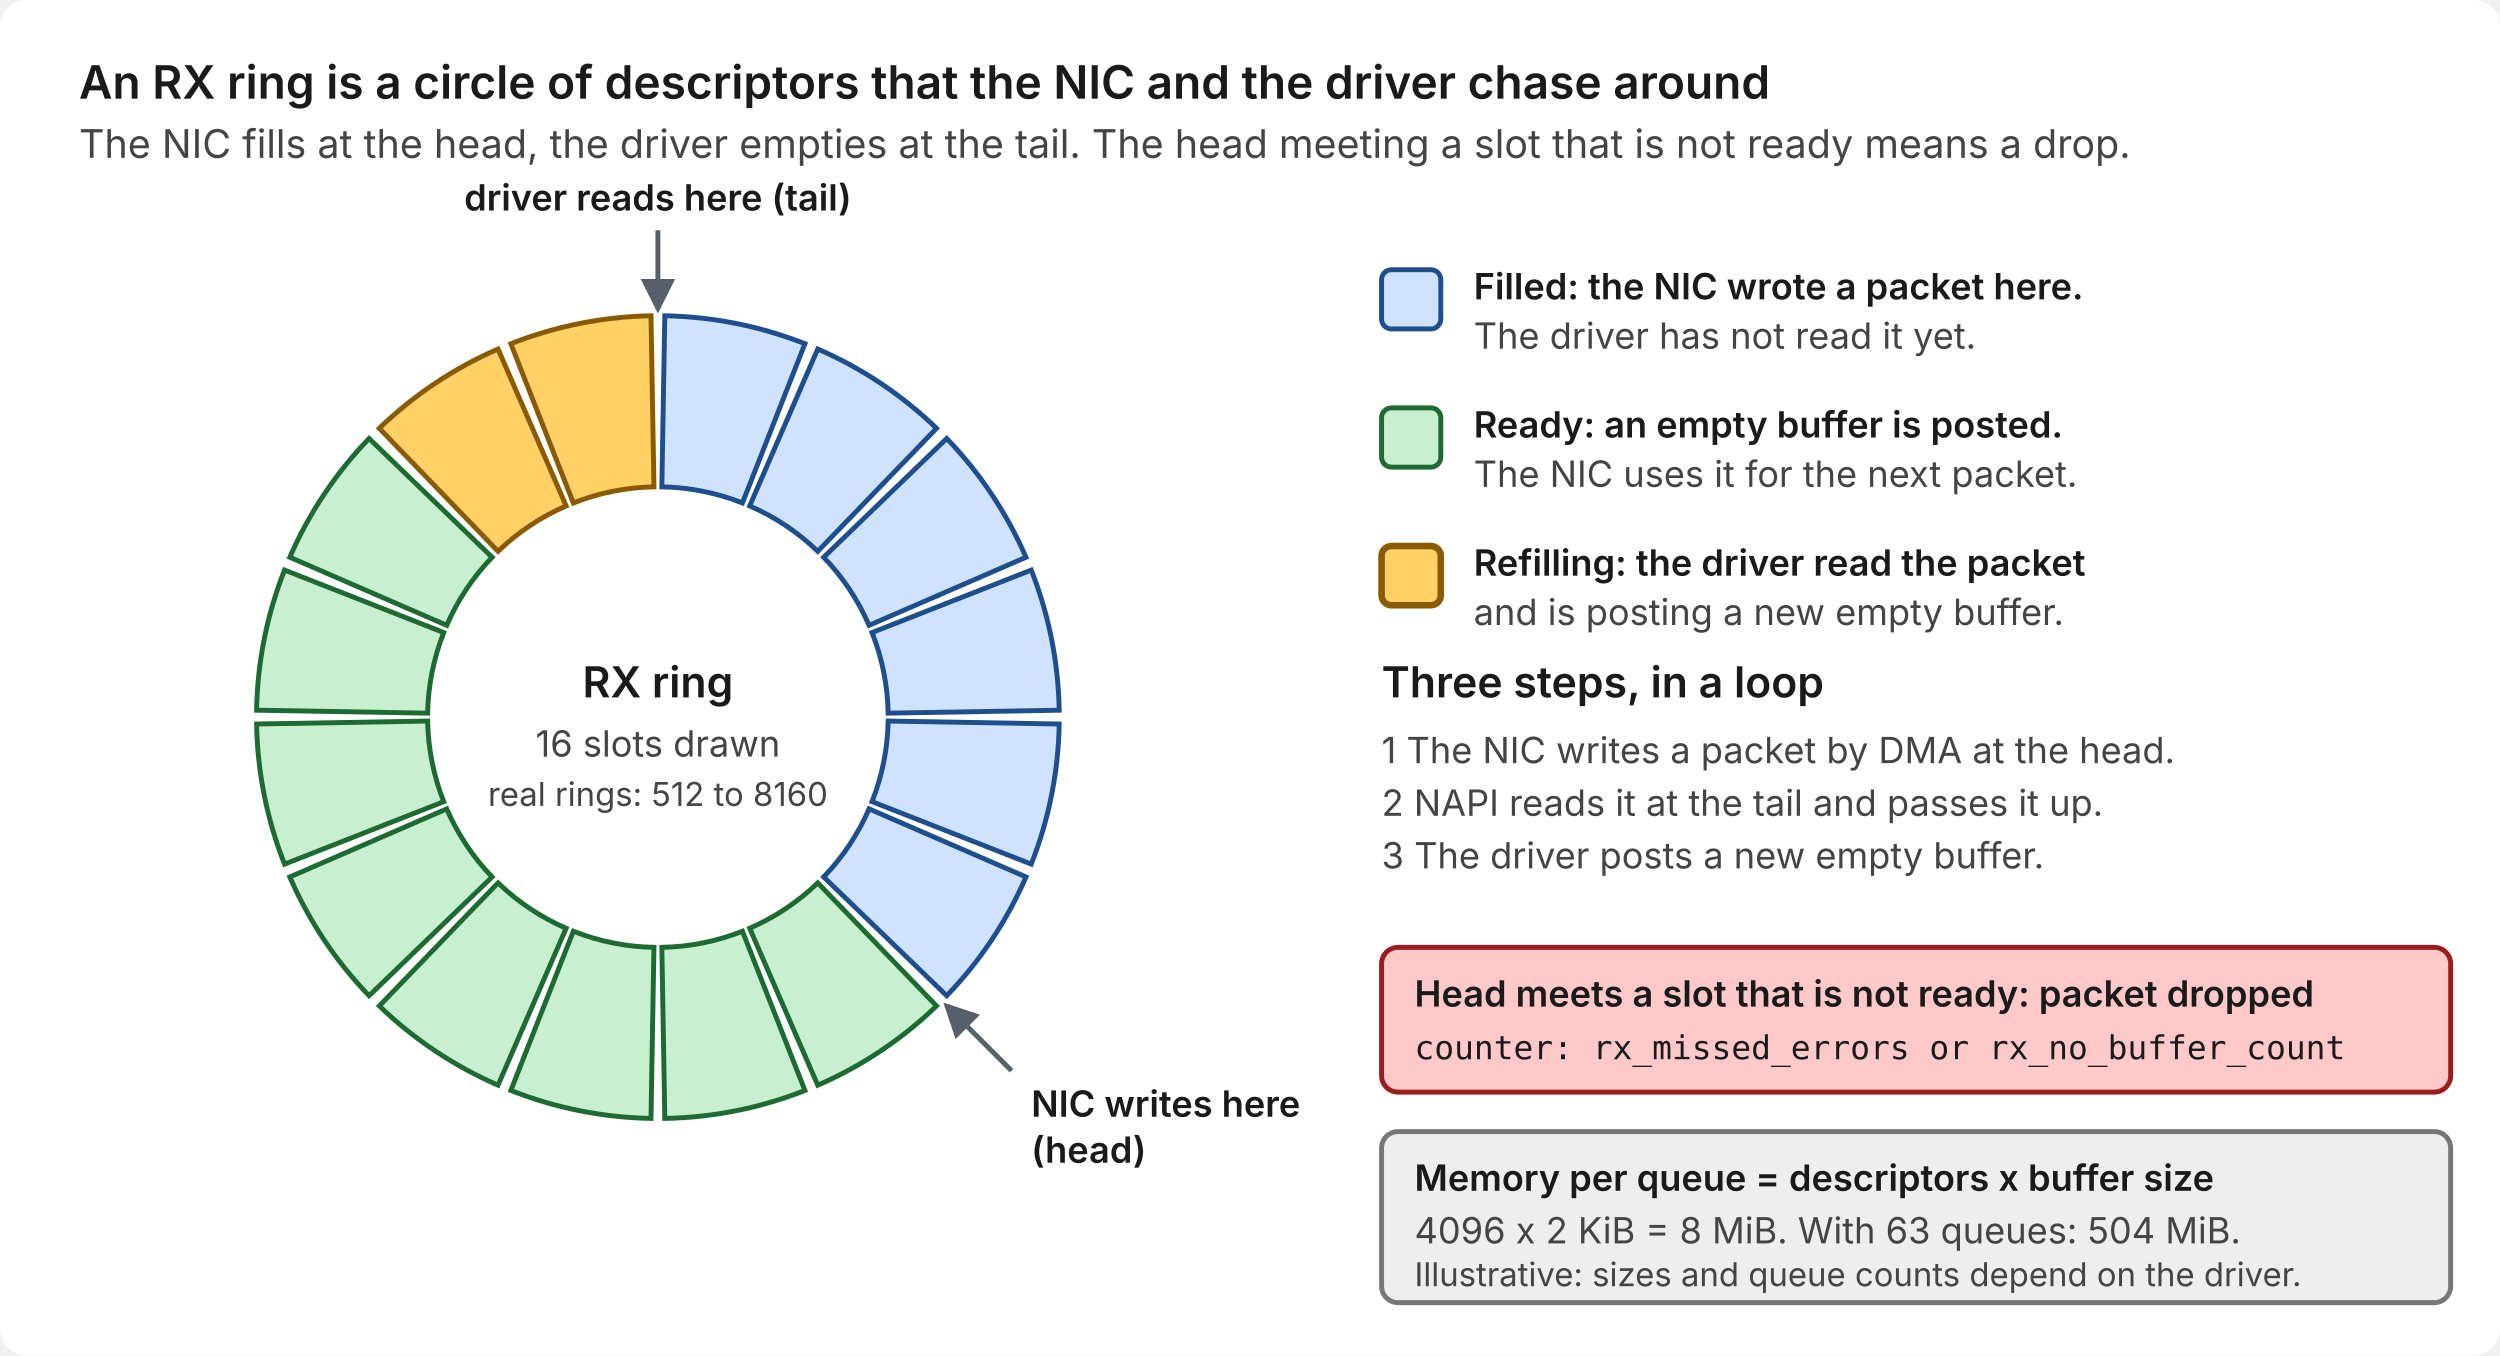
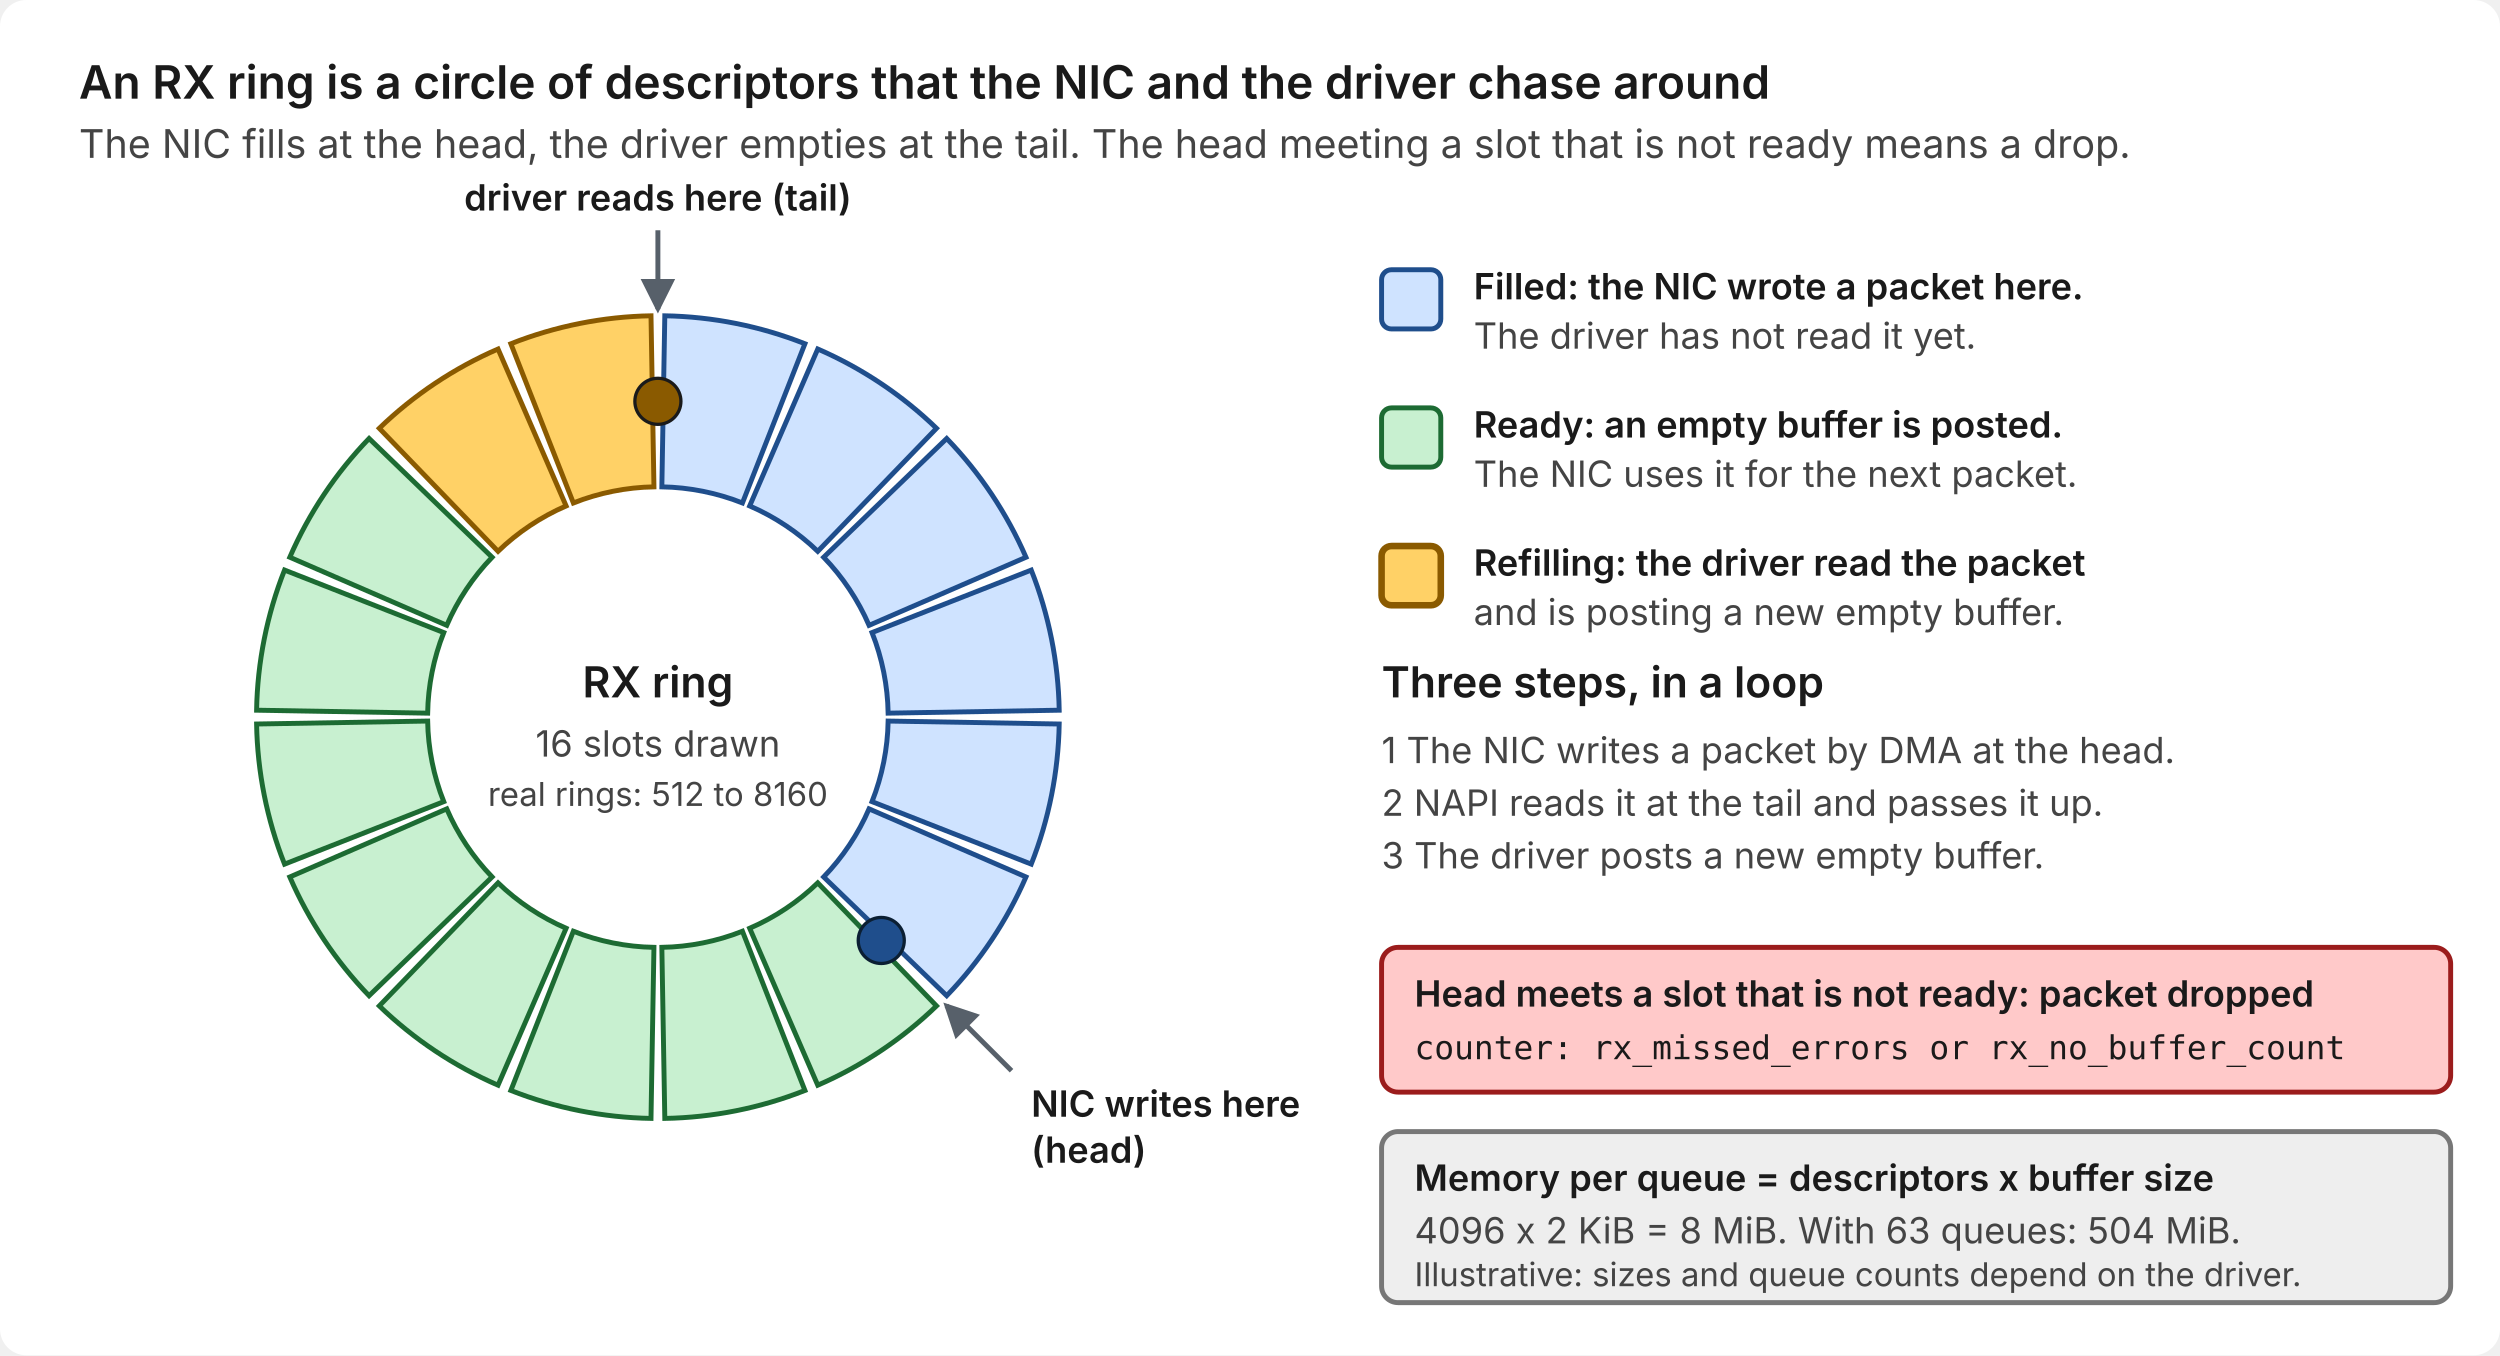
<svg xmlns="http://www.w3.org/2000/svg" viewBox="0 0 760 412" width="760" height="412" role="img" aria-labelledby="t d">
  <style>
  .bg { fill: #ffffff; }
  .lane { fill: #f6f8fa; stroke: #d0d7de; }
  .box { fill: #cfe3ff; stroke: #1f4e8c; stroke-width: 1.5; }
  .app { fill: #c8f0d0; stroke: #1d6b33; stroke-width: 1.5; }
  .wait { fill: #ffc9c9; stroke: #9b1c1c; stroke-width: 1.5; }
  .mut { fill: #eeeeee; stroke: #777777; stroke-width: 1.5; }
  .foc { fill: #ffd166; stroke: #8a5a00; stroke-width: 2; }
  .dash { fill: #ffffff; stroke: #777777; stroke-width: 1.5; stroke-dasharray: 5 3; }
  .cap { font: 600 14px system-ui, -apple-system, "Segoe UI", sans-serif; fill: #1a1a1a; }
  .lbl { font: 600 13px system-ui, -apple-system, "Segoe UI", sans-serif; fill: #1a1a1a; }
  .sub { font: 12px system-ui, -apple-system, "Segoe UI", sans-serif; fill: #444444; }
  .sm { font: 11px system-ui, -apple-system, "Segoe UI", sans-serif; fill: #444444; }
  .smb { font: 600 11px system-ui, -apple-system, "Segoe UI", sans-serif; fill: #1a1a1a; }
  .tiny { font: 10px system-ui, -apple-system, "Segoe UI", sans-serif; fill: #444444; }
  .mono { font: 10px ui-monospace, SFMono-Regular, Menlo, Consolas, monospace; fill: #1a1a1a; }
  .monob { font: 600 10px ui-monospace, SFMono-Regular, Menlo, Consolas, monospace; fill: #1a1a1a; }
  .axis { font: 11px system-ui, -apple-system, "Segoe UI", sans-serif; fill: #57606a; }
  .redt { font: 700 11px system-ui, -apple-system, "Segoe UI", sans-serif; fill: #9b1c1c; }
  .grnt { font: 700 11px system-ui, -apple-system, "Segoe UI", sans-serif; fill: #1d6b33; }
  .tick { stroke: #8c959f; stroke-width: 1; }
  .arrow { stroke: #57606a; stroke-width: 1.5; fill: none; marker-end: url(#ah); }
  .arrowr { stroke: #9b1c1c; stroke-width: 1.5; fill: none; marker-end: url(#ahr); }
- .wedge { stroke-width: 1.5; }  @media (prefers-color-scheme: dark) {
+ .wedge { stroke-width: 1.5; }  .tk1 { fill: #1f4e8c; stroke: #0b1f33; stroke-width: 1; transform: translate(267.9px, 285.9px); animation: tk1 10s linear infinite; }
+   @keyframes tk1 { 0% { transform: translate(267.9px, 285.9px); } 0% { transform: translate(267.9px, 285.9px); } 4.16% { transform: translate(248px, 301.1px); } 8.34% { transform: translate(224.8px, 310.7px); } 12.5% { transform: translate(200px, 314px); } 16.66% { transform: translate(175.2px, 310.7px); } 20.84% { transform: translate(152px, 301.1px); } 25% { transform: translate(132.1px, 285.9px); } 29.16% { transform: translate(116.9px, 266px); } 33.34% { transform: translate(107.3px, 242.8px); } 37.5% { transform: translate(104px, 218px); } 41.66% { transform: translate(107.3px, 193.2px); } 45.84% { transform: translate(116.9px, 170px); } 50% { transform: translate(132.1px, 150.1px); } 54.16% { transform: translate(152px, 134.9px); } 58.34% { transform: translate(175.2px, 125.3px); } 62.5% { transform: translate(200px, 122px); } 66.66% { transform: translate(224.8px, 125.3px); } 70.84% { transform: translate(248px, 134.9px); } 75% { transform: translate(267.9px, 150.1px); } 79.16% { transform: translate(283.1px, 170px); } 83.34% { transform: translate(292.7px, 193.2px); } 87.5% { transform: translate(296px, 218px); } 91.66% { transform: translate(292.7px, 242.8px); } 95.84% { transform: translate(283.1px, 266px); } 100% { transform: translate(267.9px, 285.9px); } 100% { transform: translate(267.9px, 285.9px); } }
+   .tk2 { fill: #8a5a00; stroke: #1a1a1a; stroke-width: 1; transform: translate(200px, 122px); animation: tk2 10s linear infinite; }
+   @keyframes tk2 { 0% { transform: translate(200px, 122px); } 0% { transform: translate(200px, 122px); } 4.16% { transform: translate(224.8px, 125.3px); } 8.34% { transform: translate(248px, 134.9px); } 12.5% { transform: translate(267.9px, 150.1px); } 16.66% { transform: translate(283.1px, 170px); } 20.84% { transform: translate(292.7px, 193.2px); } 25% { transform: translate(296px, 218px); } 29.16% { transform: translate(292.7px, 242.8px); } 33.34% { transform: translate(283.1px, 266px); } 37.5% { transform: translate(267.9px, 285.9px); } 41.66% { transform: translate(248px, 301.1px); } 45.84% { transform: translate(224.8px, 310.7px); } 50% { transform: translate(200px, 314px); } 54.16% { transform: translate(175.2px, 310.7px); } 58.34% { transform: translate(152px, 301.1px); } 62.5% { transform: translate(132.1px, 285.9px); } 66.66% { transform: translate(116.9px, 266px); } 70.84% { transform: translate(107.3px, 242.8px); } 75% { transform: translate(104px, 218px); } 79.16% { transform: translate(107.3px, 193.2px); } 83.34% { transform: translate(116.9px, 170px); } 87.5% { transform: translate(132.1px, 150.1px); } 91.66% { transform: translate(152px, 134.9px); } 95.84% { transform: translate(175.2px, 125.3px); } 100% { transform: translate(200px, 122px); } 100% { transform: translate(200px, 122px); } }
+   @media (prefers-color-scheme: dark) {
    svg &gt; * { filter: invert(0.88) hue-rotate(180deg); }
+   }
+   @media (prefers-reduced-motion: reduce) {
+     .tk1, .tk2 { animation: none; }
  }
</style>
  <defs>
    <marker id="ah" viewBox="0 0 8 8" refX="7" refY="4" markerWidth="7" markerHeight="7" orient="auto">
      <path d="M0 0 L8 4 L0 8 z" fill="#57606a" />
    </marker>
    <marker id="ahr" viewBox="0 0 8 8" refX="7" refY="4" markerWidth="7" markerHeight="7" orient="auto">
      <path d="M0 0 L8 4 L0 8 z" fill="#9b1c1c" />
    </marker>
  </defs>
  <rect class="bg" x="0" y="0" width="760" height="412" rx="8" />
  <text class="cap" x="24" y="30">An RX ring is a circle of descriptors that the NIC and the driver chase around</text>
  <text class="sub" x="24" y="48">The NIC fills at the head, the driver empties at the tail. The head meeting a slot that is not ready means a drop.</text>
  <path class="wedge" d="M202.1 96.0 A122 122 0 0 1 244.7 104.5 L225.7 152.9 A70 70 0 0 0 201.2 148.0 Z" fill="#cfe3ff" stroke="#1f4e8c" />
  <path class="wedge" d="M248.6 106.1 A122 122 0 0 1 284.7 130.2 L248.6 167.6 A70 70 0 0 0 227.9 153.8 Z" fill="#cfe3ff" stroke="#1f4e8c" />
  <path class="wedge" d="M287.8 133.3 A122 122 0 0 1 311.9 169.4 L264.2 190.1 A70 70 0 0 0 250.4 169.4 Z" fill="#cfe3ff" stroke="#1f4e8c" />
  <path class="wedge" d="M313.5 173.3 A122 122 0 0 1 322.0 215.9 L270.0 216.8 A70 70 0 0 0 265.1 192.3 Z" fill="#cfe3ff" stroke="#1f4e8c" />
  <path class="wedge" d="M322.0 220.1 A122 122 0 0 1 313.5 262.7 L265.1 243.7 A70 70 0 0 0 270.0 219.2 Z" fill="#cfe3ff" stroke="#1f4e8c" />
  <path class="wedge" d="M311.9 266.6 A122 122 0 0 1 287.8 302.7 L250.4 266.6 A70 70 0 0 0 264.2 245.9 Z" fill="#cfe3ff" stroke="#1f4e8c" />
  <path class="wedge" d="M284.7 305.8 A122 122 0 0 1 248.6 329.9 L227.9 282.2 A70 70 0 0 0 248.6 268.4 Z" fill="#c8f0d0" stroke="#1d6b33" />
  <path class="wedge" d="M244.7 331.5 A122 122 0 0 1 202.1 340.0 L201.2 288.0 A70 70 0 0 0 225.7 283.1 Z" fill="#c8f0d0" stroke="#1d6b33" />
  <path class="wedge" d="M197.9 340.0 A122 122 0 0 1 155.3 331.5 L174.3 283.1 A70 70 0 0 0 198.8 288.0 Z" fill="#c8f0d0" stroke="#1d6b33" />
  <path class="wedge" d="M151.4 329.9 A122 122 0 0 1 115.3 305.8 L151.4 268.4 A70 70 0 0 0 172.1 282.2 Z" fill="#c8f0d0" stroke="#1d6b33" />
  <path class="wedge" d="M112.2 302.7 A122 122 0 0 1 88.1 266.6 L135.8 245.9 A70 70 0 0 0 149.6 266.6 Z" fill="#c8f0d0" stroke="#1d6b33" />
  <path class="wedge" d="M86.5 262.7 A122 122 0 0 1 78.0 220.1 L130.0 219.2 A70 70 0 0 0 134.9 243.7 Z" fill="#c8f0d0" stroke="#1d6b33" />
  <path class="wedge" d="M78.0 215.9 A122 122 0 0 1 86.5 173.3 L134.9 192.3 A70 70 0 0 0 130.0 216.8 Z" fill="#c8f0d0" stroke="#1d6b33" />
  <path class="wedge" d="M88.1 169.4 A122 122 0 0 1 112.2 133.3 L149.6 169.4 A70 70 0 0 0 135.8 190.1 Z" fill="#c8f0d0" stroke="#1d6b33" />
  <path class="wedge" d="M115.3 130.2 A122 122 0 0 1 151.4 106.1 L172.1 153.8 A70 70 0 0 0 151.4 167.6 Z" fill="#ffd166" stroke="#8a5a00" />
  <path class="wedge" d="M155.3 104.5 A122 122 0 0 1 197.9 96.0 L198.8 148.0 A70 70 0 0 0 174.3 152.9 Z" fill="#ffd166" stroke="#8a5a00" />
  <text class="lbl" x="200" y="212" text-anchor="middle">RX ring</text>
  <text class="sm" x="200" y="230" text-anchor="middle">16 slots drawn</text>
  <text class="tiny" x="200" y="245" text-anchor="middle">real rings: 512 to 8160</text>
  <path class="arrow" d="M200.0 70.0 L200.0 94.0" />
  <text class="smb" x="200" y="64" text-anchor="middle">driver reads here (tail)</text>
  <path class="arrow" d="M307.5 325.5 L287.7 305.7" />
  <text class="smb" x="313.48" y="339.48">NIC writes here</text>
  <text class="smb" x="313.48" y="353.48">(head)</text>
  <rect class="box" x="420" y="82" width="18" height="18" rx="3" />
  <text class="smb" x="448" y="91">Filled: the NIC wrote a packet here.</text>
  <text class="sm" x="448" y="106">The driver has not read it yet.</text>
  <rect class="app" x="420" y="124" width="18" height="18" rx="3" />
  <text class="smb" x="448" y="133">Ready: an empty buffer is posted.</text>
  <text class="sm" x="448" y="148">The NIC uses it for the next packet.</text>
  <rect class="foc" x="420" y="166" width="18" height="18" rx="3" />
  <text class="smb" x="448" y="175">Refilling: the driver read the packet</text>
  <text class="sm" x="448" y="190">and is posting a new empty buffer.</text>
  <text class="lbl" x="420" y="212">Three steps, in a loop</text>
  <text class="sm" x="420" y="232">1  The NIC writes a packet by DMA at the head.</text>
  <text class="sm" x="420" y="248">2  NAPI reads it at the tail and passes it up.</text>
  <text class="sm" x="420" y="264">3  The driver posts a new empty buffer.</text>
  <rect class="wait" x="420" y="288" width="325" height="44" rx="5" />
  <text class="smb" x="430" y="306">Head meets a slot that is not ready: packet dropped</text>
  <text class="mono" x="430" y="322">counter: rx_missed_errors or rx_no_buffer_count</text>
  <rect class="mut" x="420" y="344" width="325" height="52" rx="5" />
  <text class="smb" x="430" y="362">Memory per queue = descriptors x buffer size</text>
  <text class="sm" x="430" y="378">4096 x 2 KiB = 8 MiB. With 63 queues: 504 MiB.</text>
  <text class="tiny" x="430" y="391">Illustrative: sizes and queue counts depend on the driver.</text>
+   <circle class="tk1" cx="0" cy="0" r="7" />
+   <circle class="tk2" cx="0" cy="0" r="7" />
</svg>
